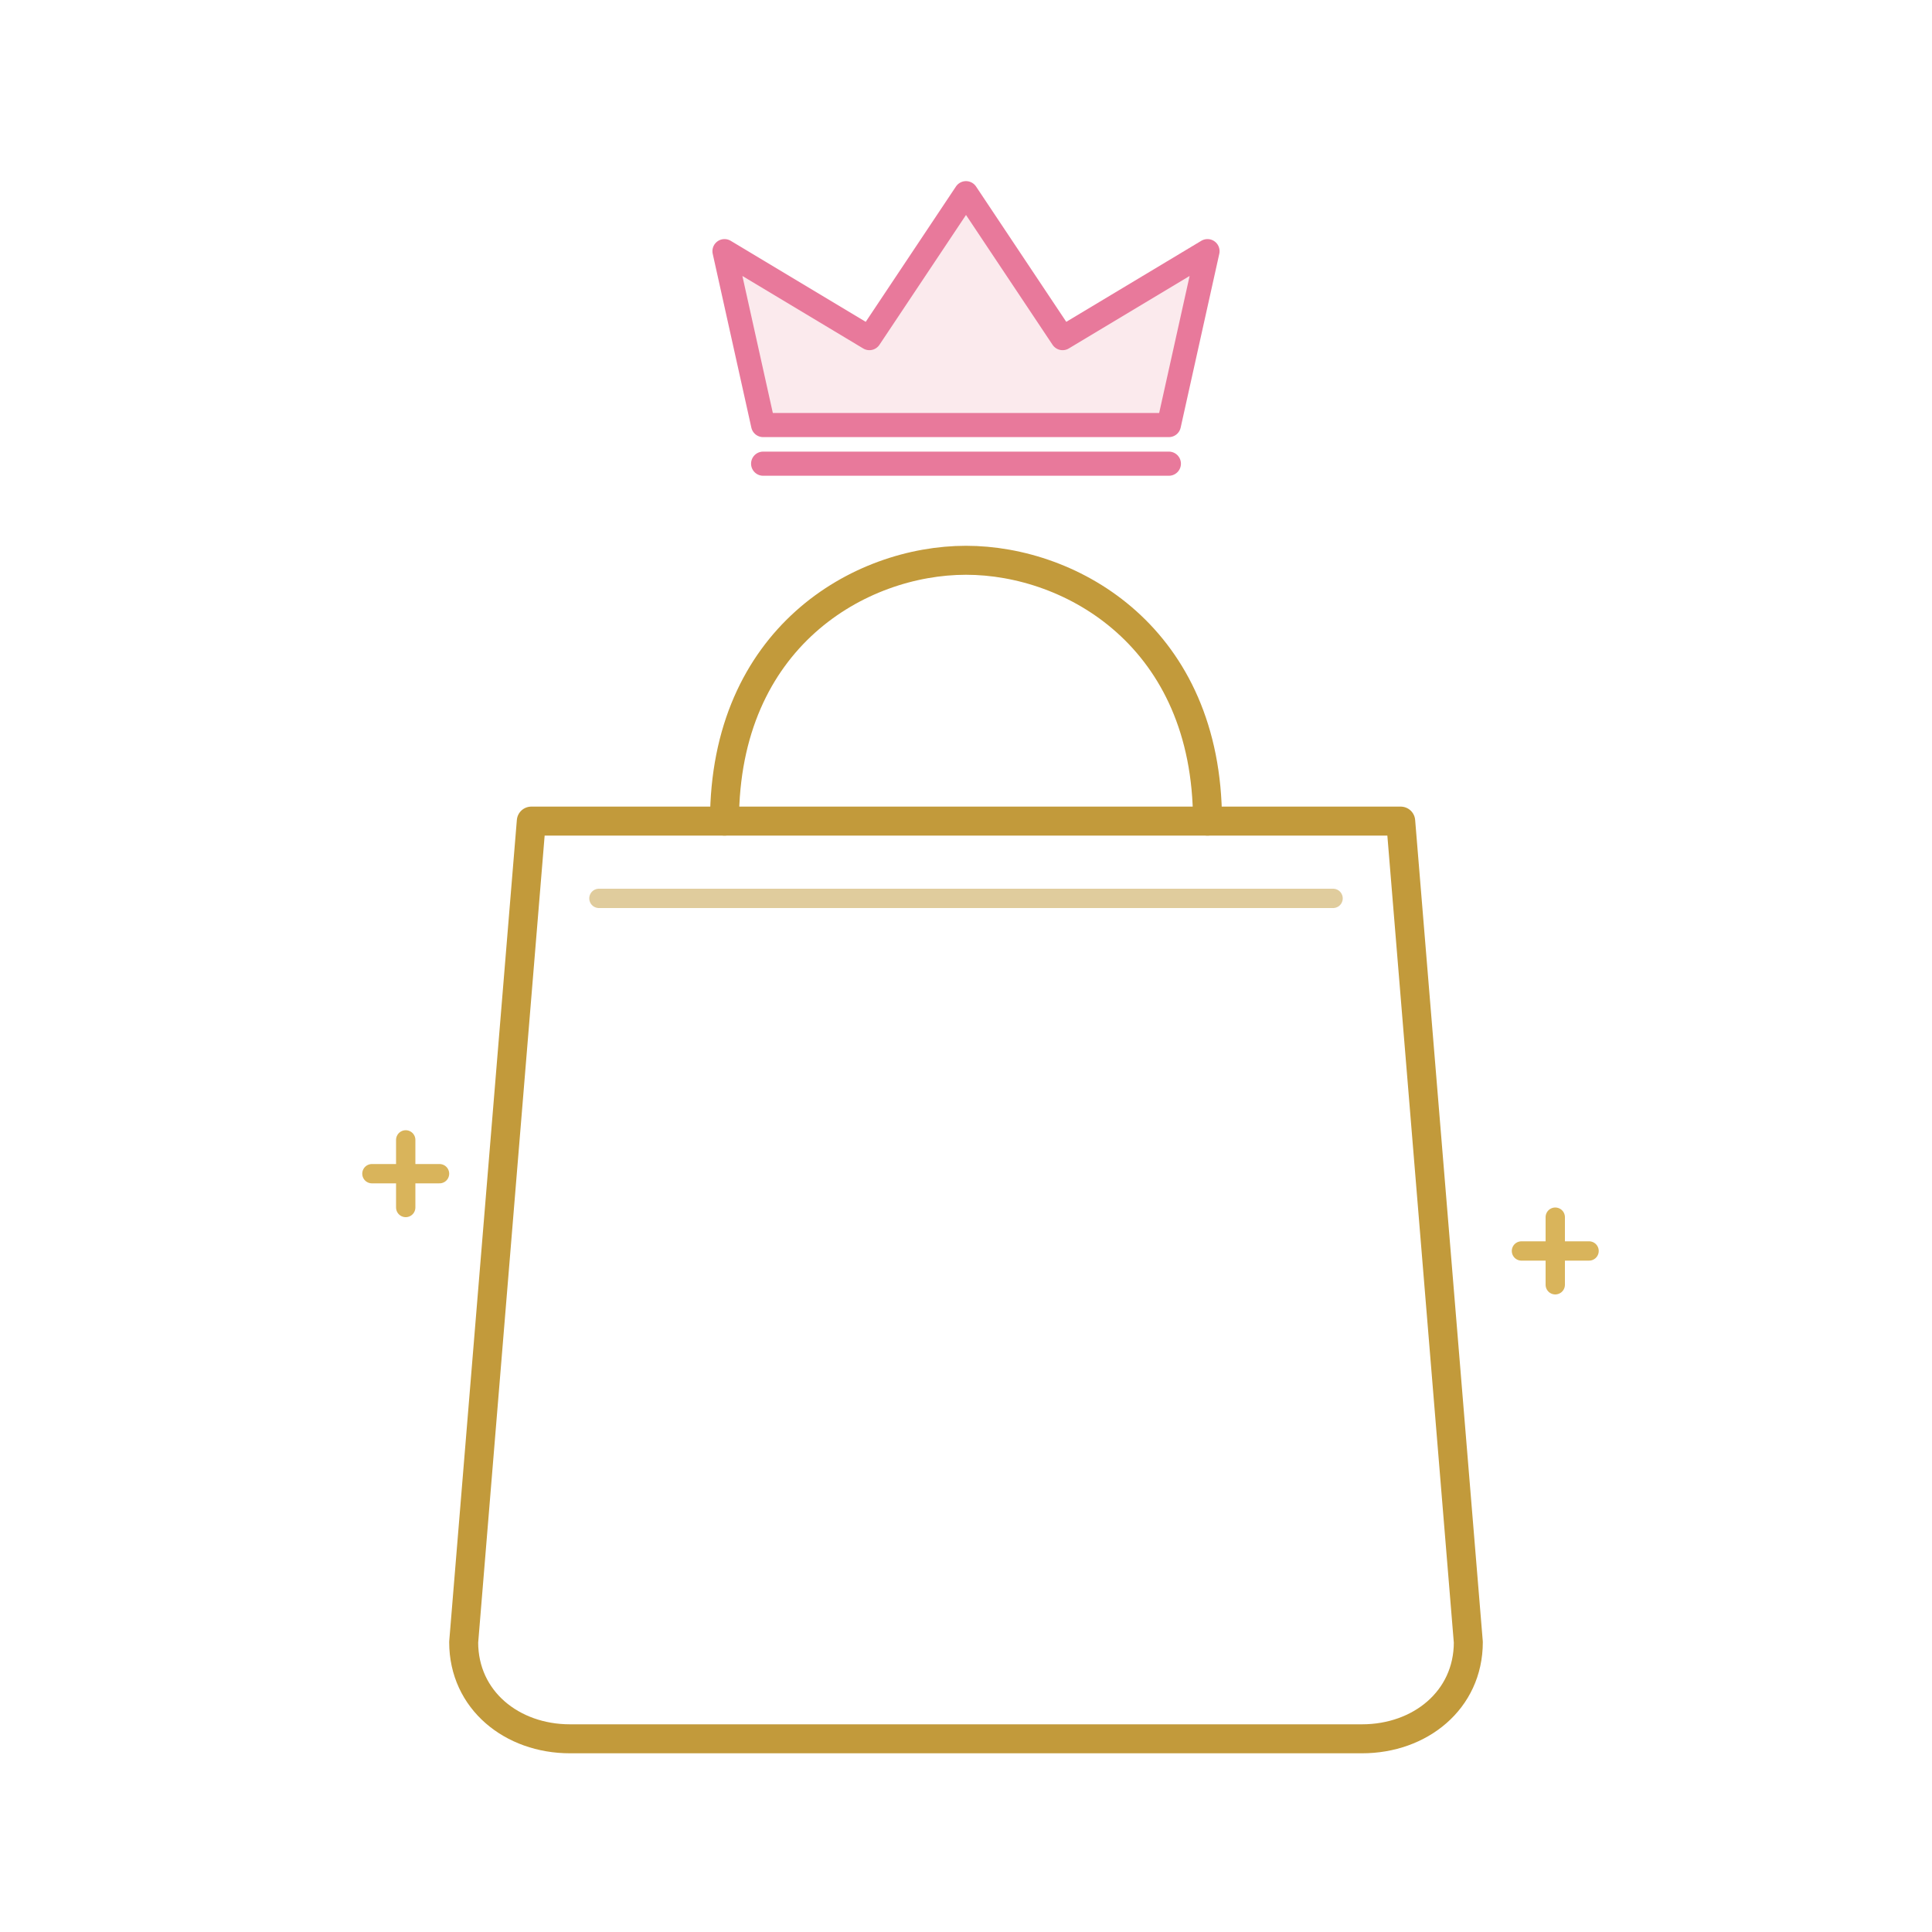
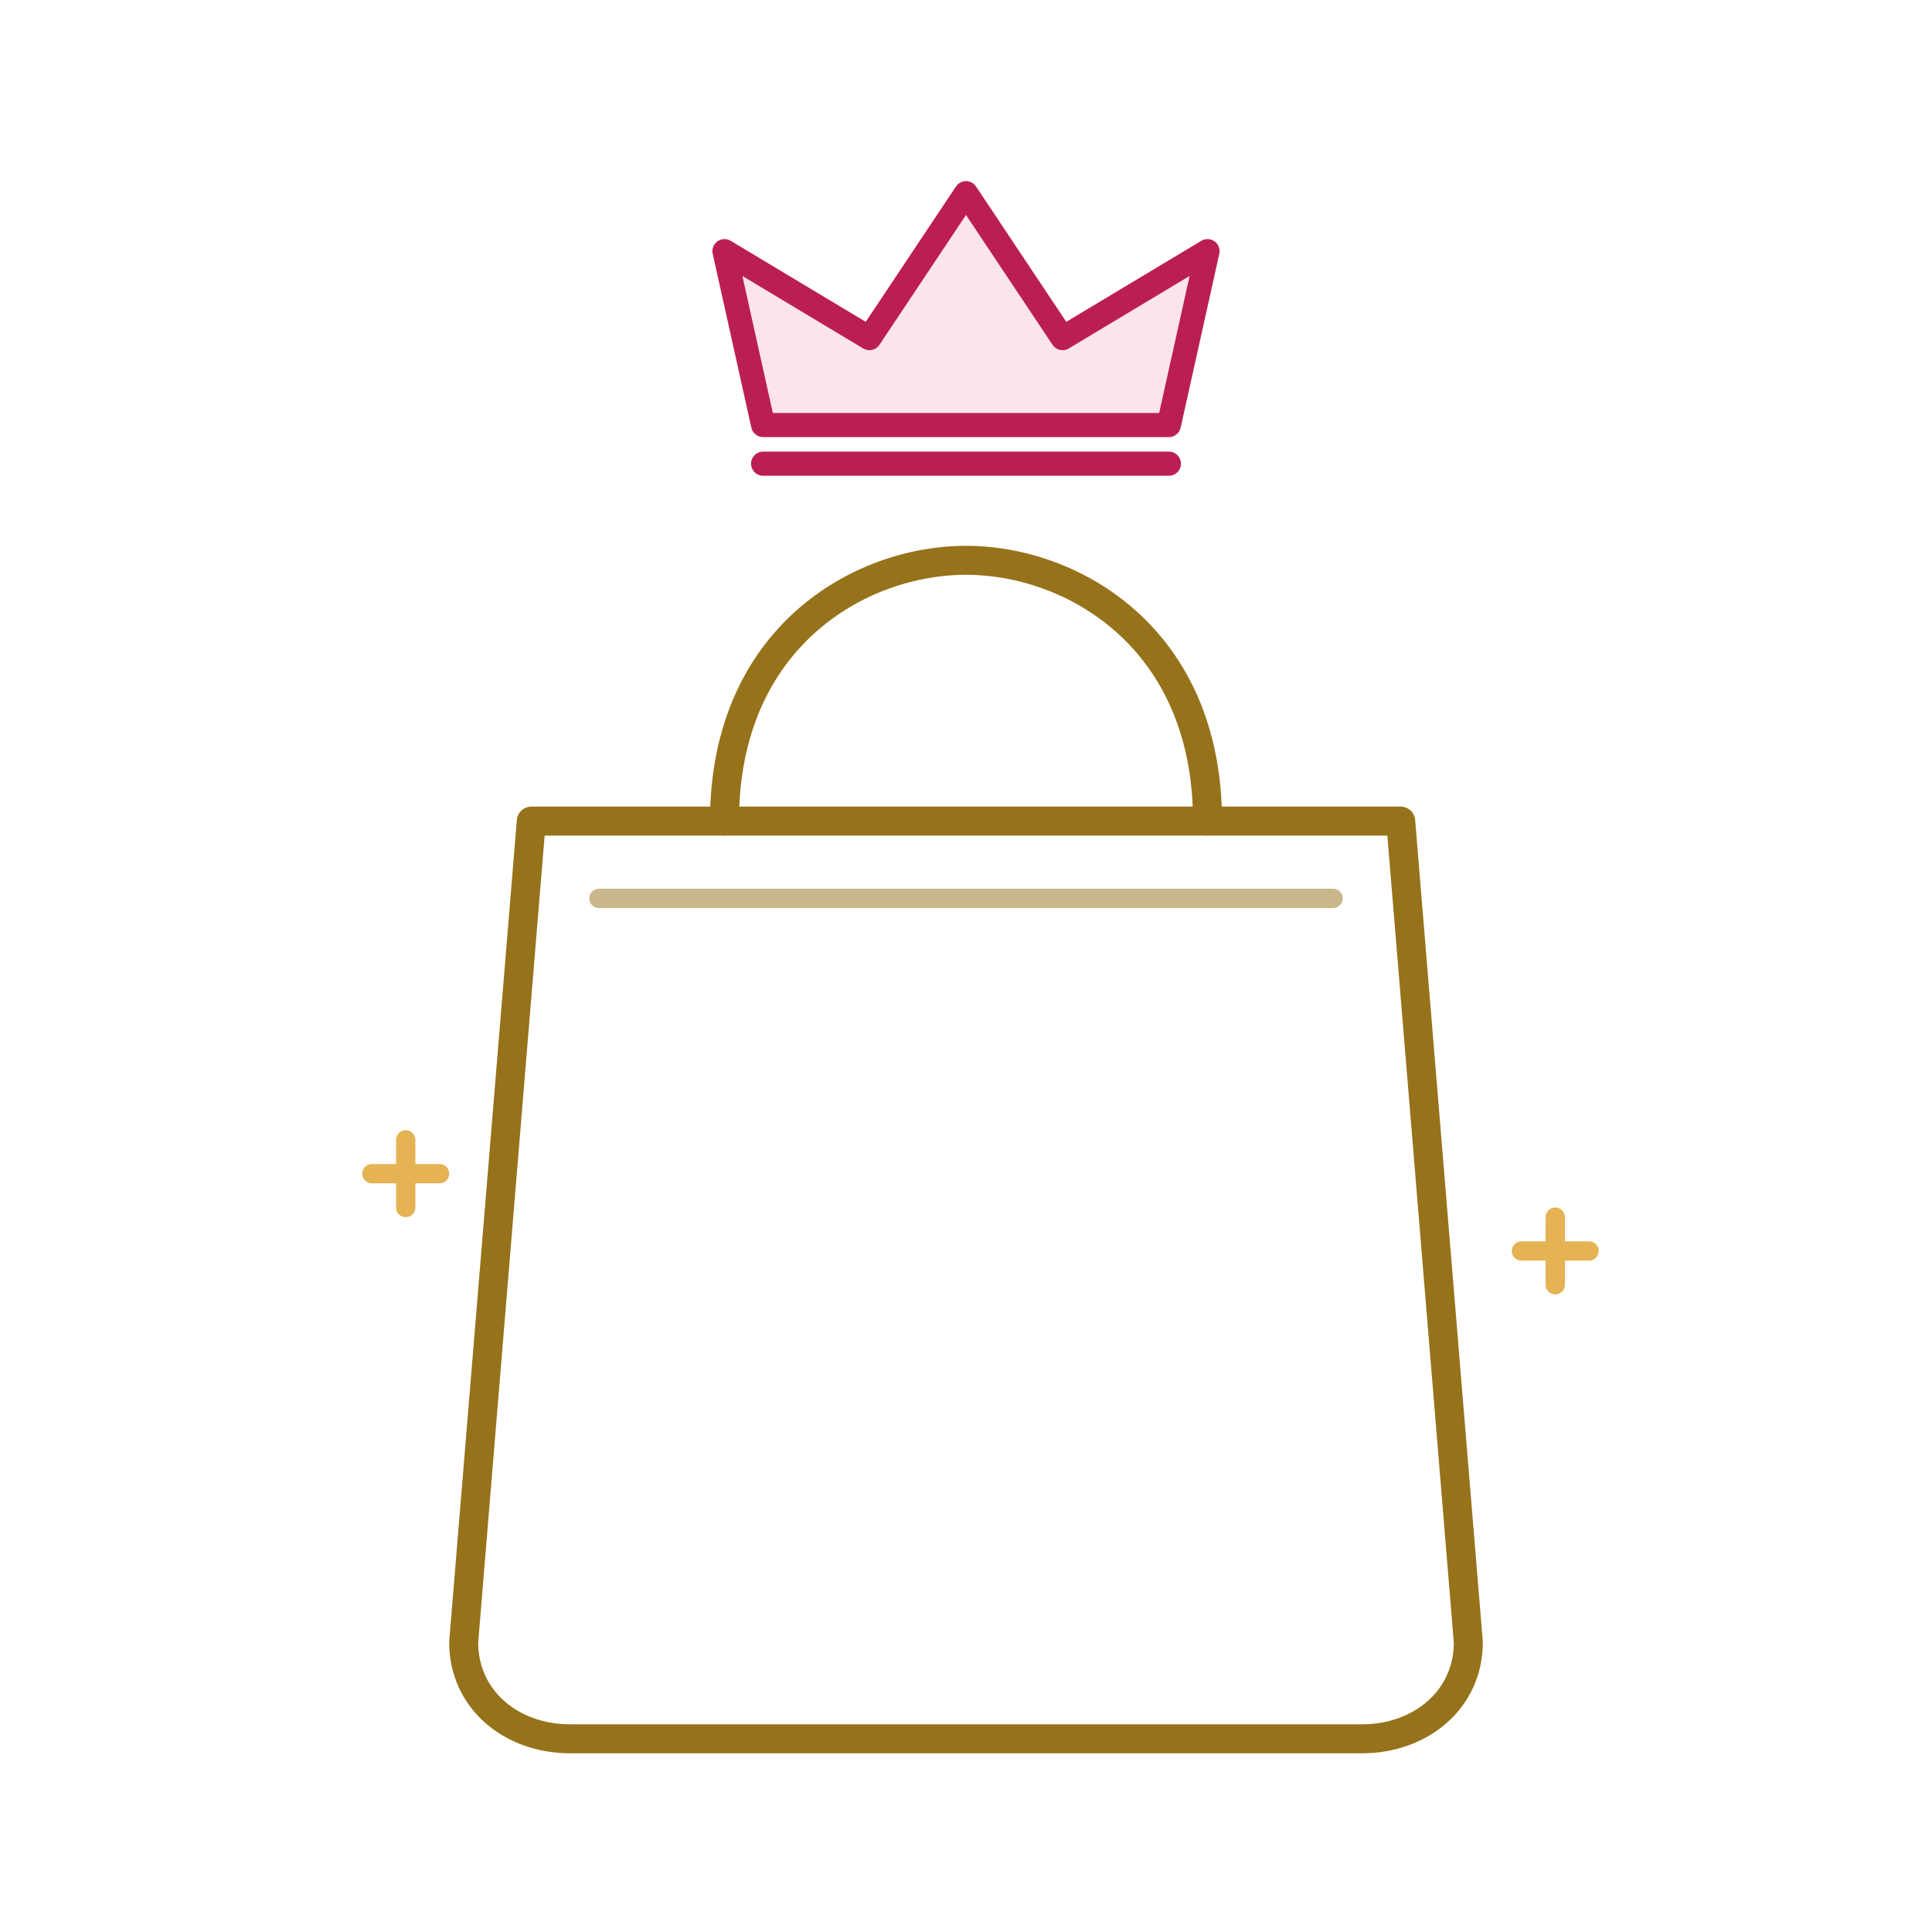
<svg xmlns="http://www.w3.org/2000/svg" viewBox="0 0 400 400" fill="none">
-   <g stroke="#C29A3B" stroke-width="6" stroke-linecap="round" stroke-linejoin="round">
+   <g stroke="#96721A" stroke-width="6" stroke-linecap="round" stroke-linejoin="round">
    <path d="M110 170 H290 L304 340 C304 352 294 360 282 360 H118 C106 360 96 352 96 340 Z" />
    <path d="M150 170 C150 132 178 116 200 116 C222 116 250 132 250 170" />
    <path d="M124 186 H276" stroke-width="4" opacity="0.5" />
  </g>
  <g>
-     <path d="M158 88 L150 52 L180 70 L200 40 L220 70 L250 52 L242 88 Z" fill="#FBEAED" stroke="#E8799B" stroke-width="5" stroke-linejoin="round" />
-     <path d="M158 96 H242" stroke="#E8799B" stroke-width="5" stroke-linecap="round" />
+     <path d="M158 88 L150 52 L180 70 L200 40 L220 70 L250 52 L242 88 Z" fill="#FBE4EB" stroke="#BB1E55" stroke-width="5" stroke-linejoin="round" />
+     <path d="M158 96 H242" stroke="#BB1E55" stroke-width="5" stroke-linecap="round" />
  </g>
-   <g stroke="#D9B45B" stroke-width="4" stroke-linecap="round">
+   <g stroke="#E5B354" stroke-width="4" stroke-linecap="round">
    <path d="M84 236 v14 M77 243 h14" />
    <path d="M322 252 v14 M315 259 h14" />
  </g>
</svg>
